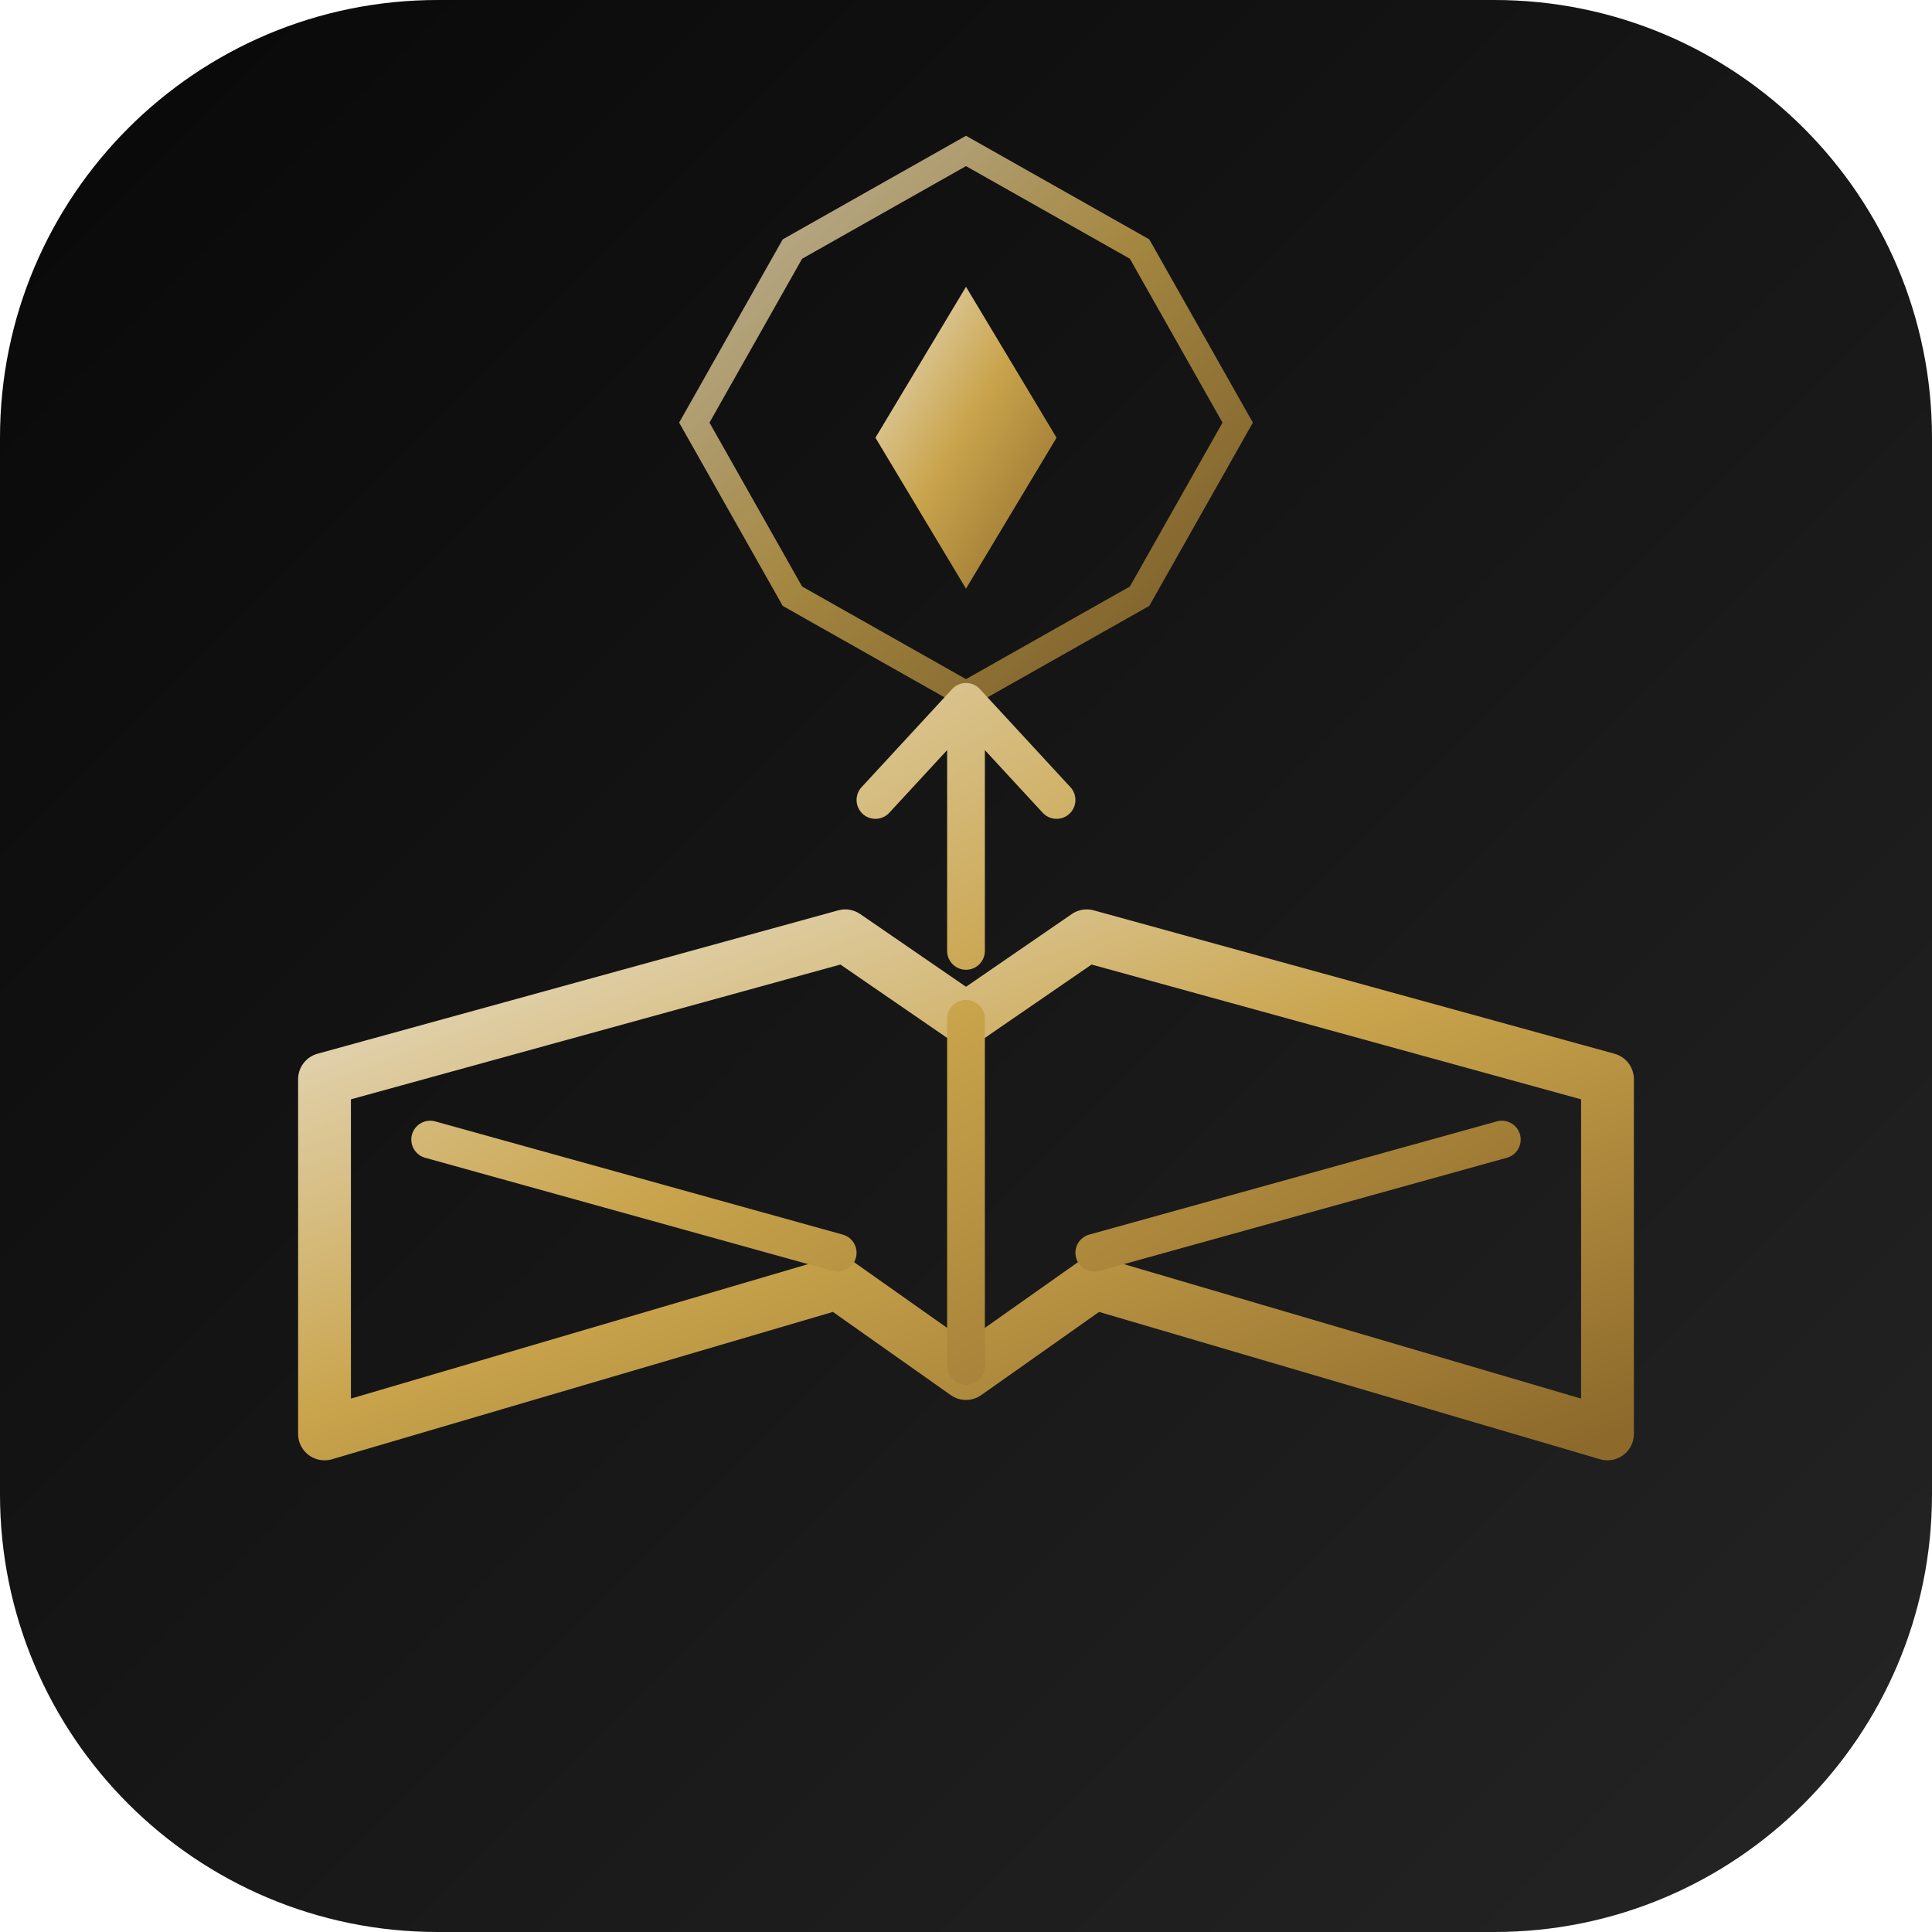
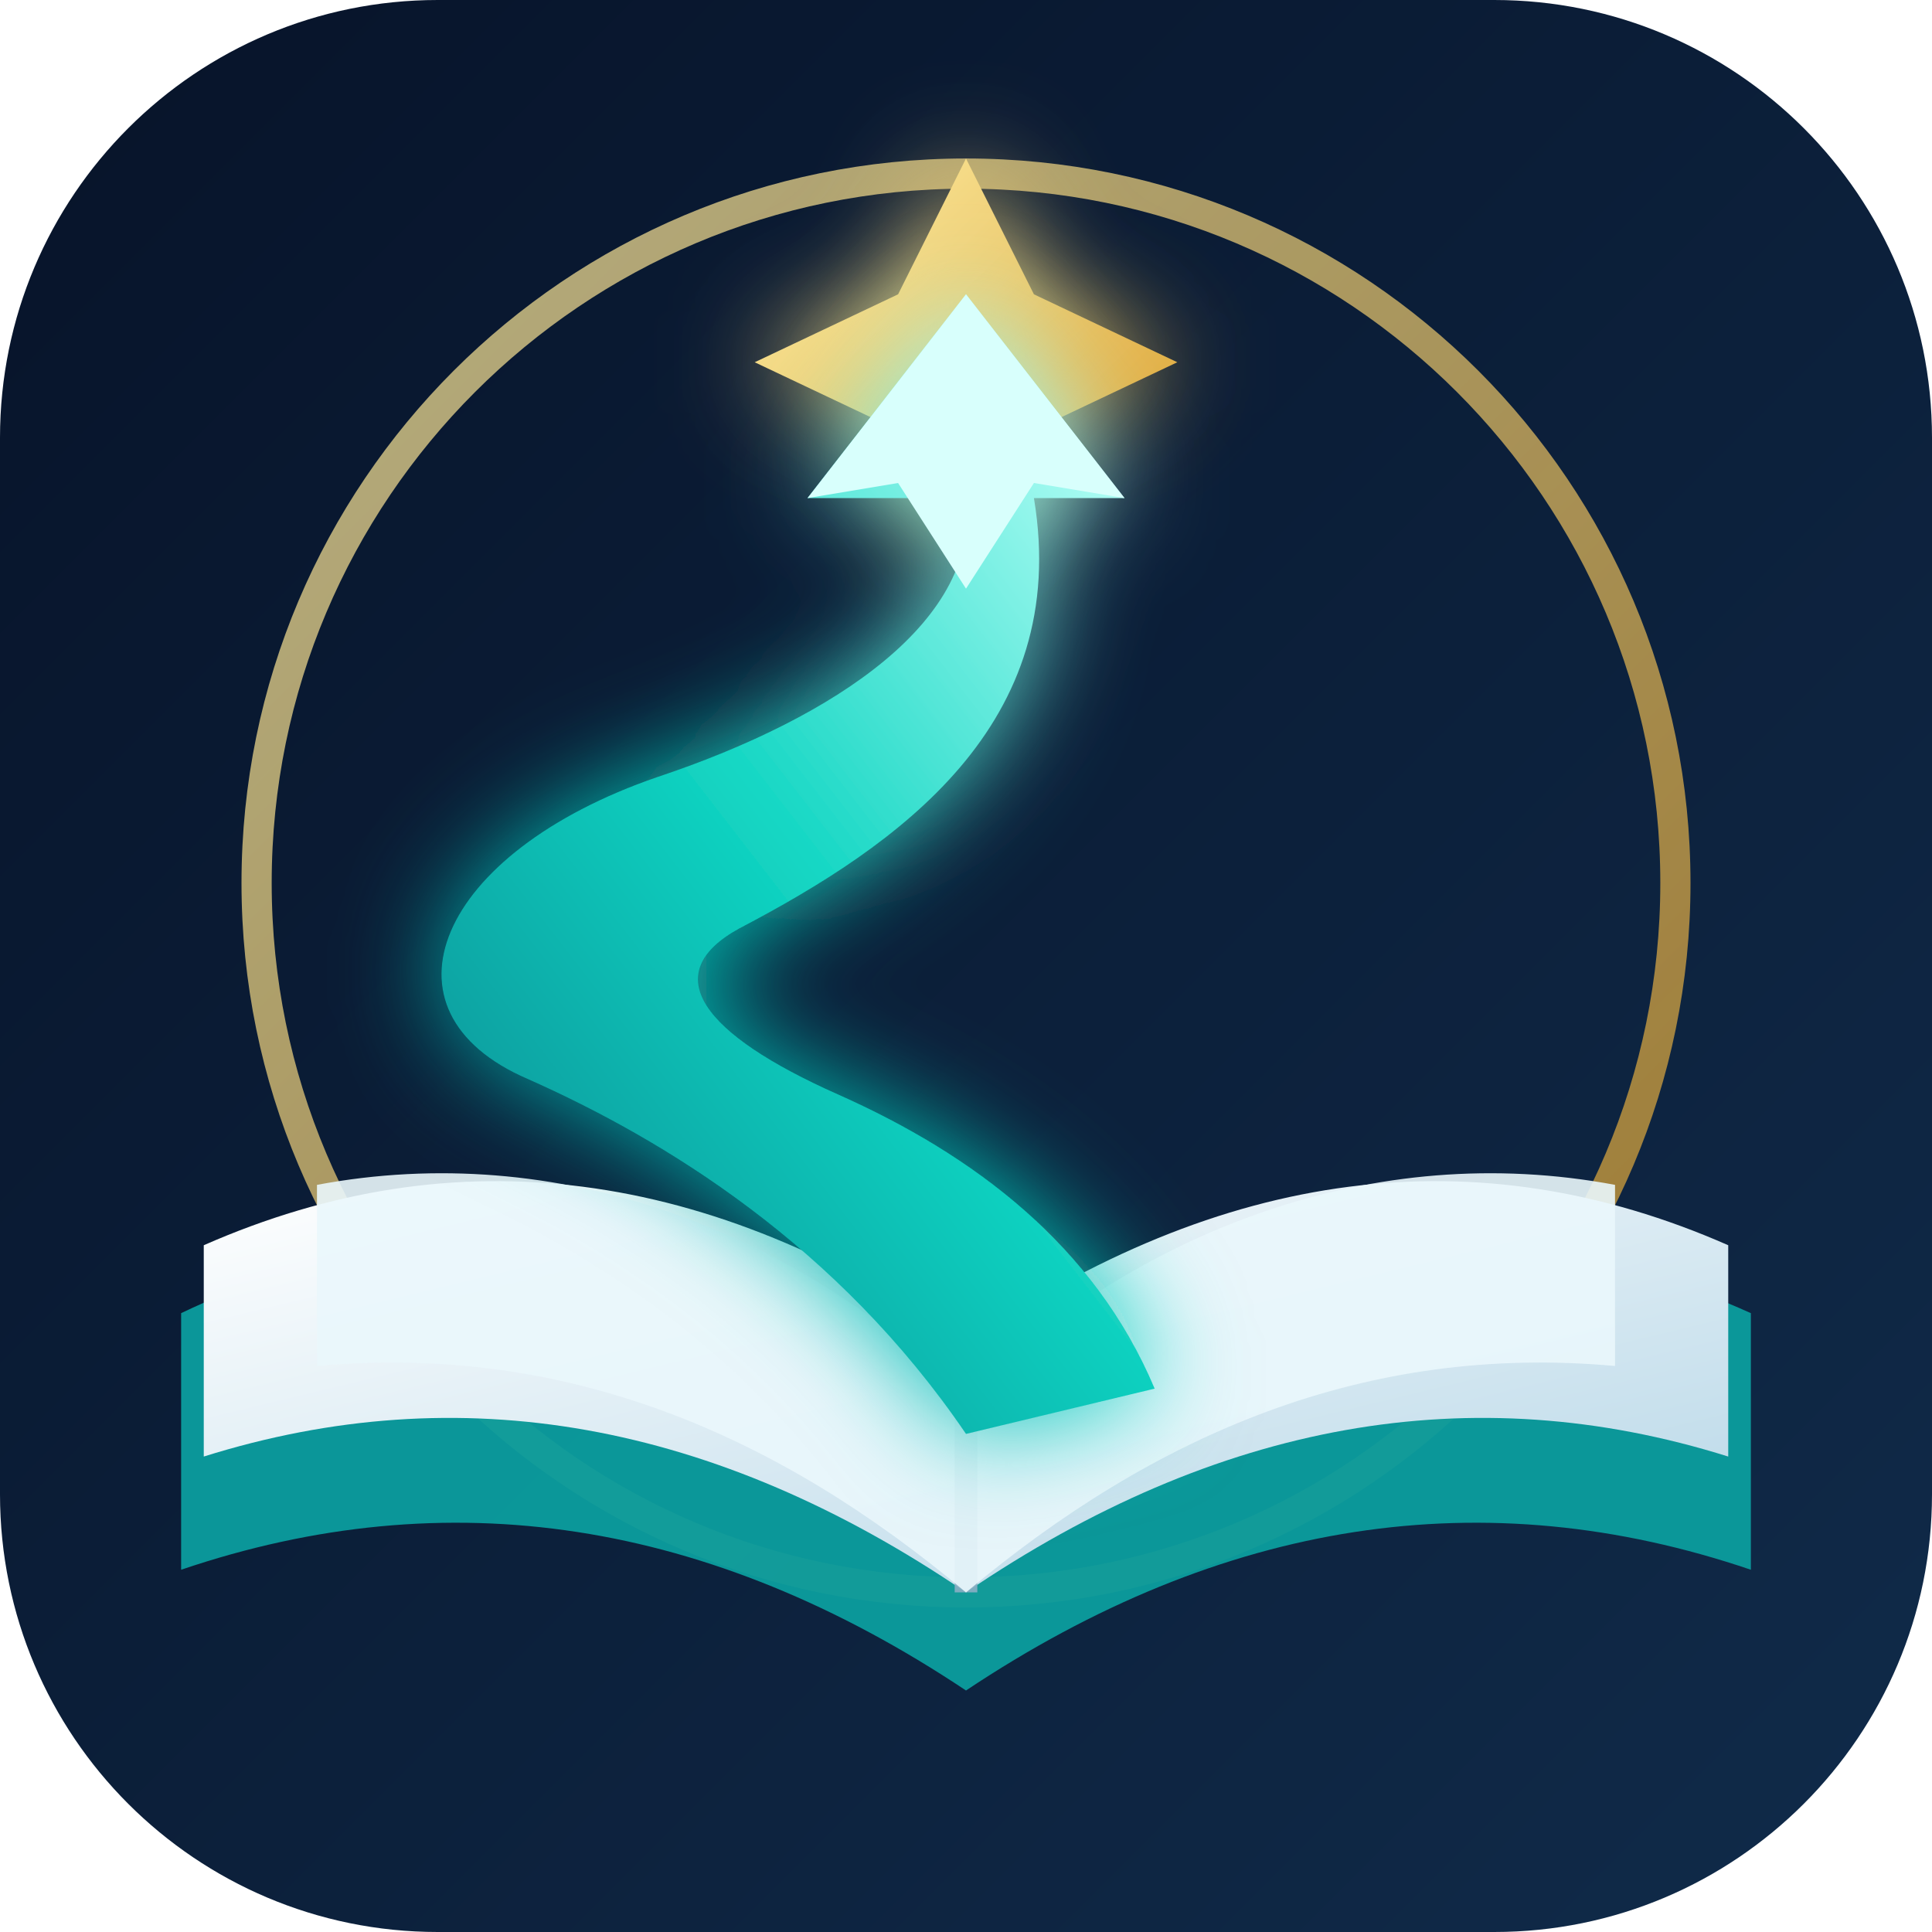
- <svg xmlns="http://www.w3.org/2000/svg" viewBox="0 0 256 256" width="256" height="256" role="img" aria-label="MASAR by ATHEER">
+ <svg xmlns="http://www.w3.org/2000/svg" viewBox="0 0 256 256" width="256" height="256" role="img" aria-label="MASAR">
  <defs>
    <linearGradient id="bg" x1="0" y1="0" x2="1" y2="1">
-       <stop offset="0" stop-color="#080808" />
-       <stop offset="1" stop-color="#252525" />
+       <stop offset="0" stop-color="#071329" />
+       <stop offset="1" stop-color="#102B4A" />
+     </linearGradient>
+     <linearGradient id="page" x1="0" y1="0" x2="0.9" y2="1">
+       <stop offset="0" stop-color="#FFFFFF" />
+       <stop offset="1" stop-color="#B9D8E8" />
+     </linearGradient>
+     <linearGradient id="road" x1="0" y1="1" x2="0.8" y2="0">
+       <stop offset="0" stop-color="#087F8C" />
+       <stop offset="0.55" stop-color="#12D6C3" />
+       <stop offset="1" stop-color="#B9FFF7" />
    </linearGradient>
    <linearGradient id="gold" x1="0" y1="0" x2="1" y2="1">
-       <stop offset="0" stop-color="#E8DFC9" />
-       <stop offset=".48" stop-color="#C9A44C" />
-       <stop offset="1" stop-color="#8D692B" />
+       <stop offset="0" stop-color="#FFF1A8" />
+       <stop offset="1" stop-color="#D99A27" />
    </linearGradient>
+     <filter id="glow" x="-80%" y="-80%" width="260%" height="260%">
+       <feGaussianBlur stdDeviation="7" result="blur" />
+       <feMerge>
+         <feMergeNode in="blur" />
+         <feMergeNode in="SourceGraphic" />
+       </feMerge>
+     </filter>
  </defs>
  <rect width="256" height="256" rx="58" fill="url(#bg)" />
-   <path d="M128 20 151 33 164 56 151 79 128 92 105 79 92 56 105 33Z" fill="none" stroke="url(#gold)" stroke-width="3.5" opacity=".8" />
-   <path d="M128 38 140 58 128 78 116 58Z" fill="url(#gold)" />
-   <path d="M43 143 112 124 128 135 144 124 213 143 213 190 145 170 128 182 111 170 43 190Z" fill="none" stroke="url(#gold)" stroke-width="7" stroke-linejoin="round" />
-   <path d="M128 135V181M57 151 111 166M199 151 145 166M128 126V93M116 106 128 93 140 106" fill="none" stroke="url(#gold)" stroke-width="5" stroke-linecap="round" stroke-linejoin="round" />
+   <circle cx="128" cy="117" r="94" fill="none" stroke="url(#gold)" stroke-width="4" opacity=".7" />
+   <path d="M128 21 L137 39 L156 48 L137 57 L128 76 L119 57 L100 48 L119 39 Z" fill="url(#gold)" filter="url(#glow)" />
+   <path d="M24 174 Q72 151 126 185 Q181 151 232 174 L232 208 Q179 190 128 224 Q77 190 24 208 Z" fill="#0A9C9D" opacity=".95" />
+   <path d="M27 165 Q77 143 128 178 Q179 143 229 165 L229 193 Q178 177 128 211 Q78 177 27 193 Z" fill="url(#page)" />
+   <path d="M128 178 Q128 196 128 211" fill="none" stroke="#8AAFC4" stroke-width="3" opacity=".9" />
+   <path d="M128 185 C105 163 74 151 42 157 L42 181 C75 178 103 190 128 211 C153 190 181 178 214 181 L214 157 C182 151 151 163 128 185Z" fill="#EAF7FC" opacity=".9" />
+   <path d="M128 190 C111 165 88 151 70 143 C49 134 58 113 87 103 C111 95 130 82 128 66 L107 66 L128 39 L149 66 L137 66 C142 96 119 112 98 123 C87 129 93 137 111 145 C129 153 145 165 153 184 Z" fill="url(#road)" filter="url(#glow)" />
+   <path d="M128 39 L107 66 L119 64 L128 78 L137 64 L149 66 Z" fill="#D8FFFC" />
</svg>
